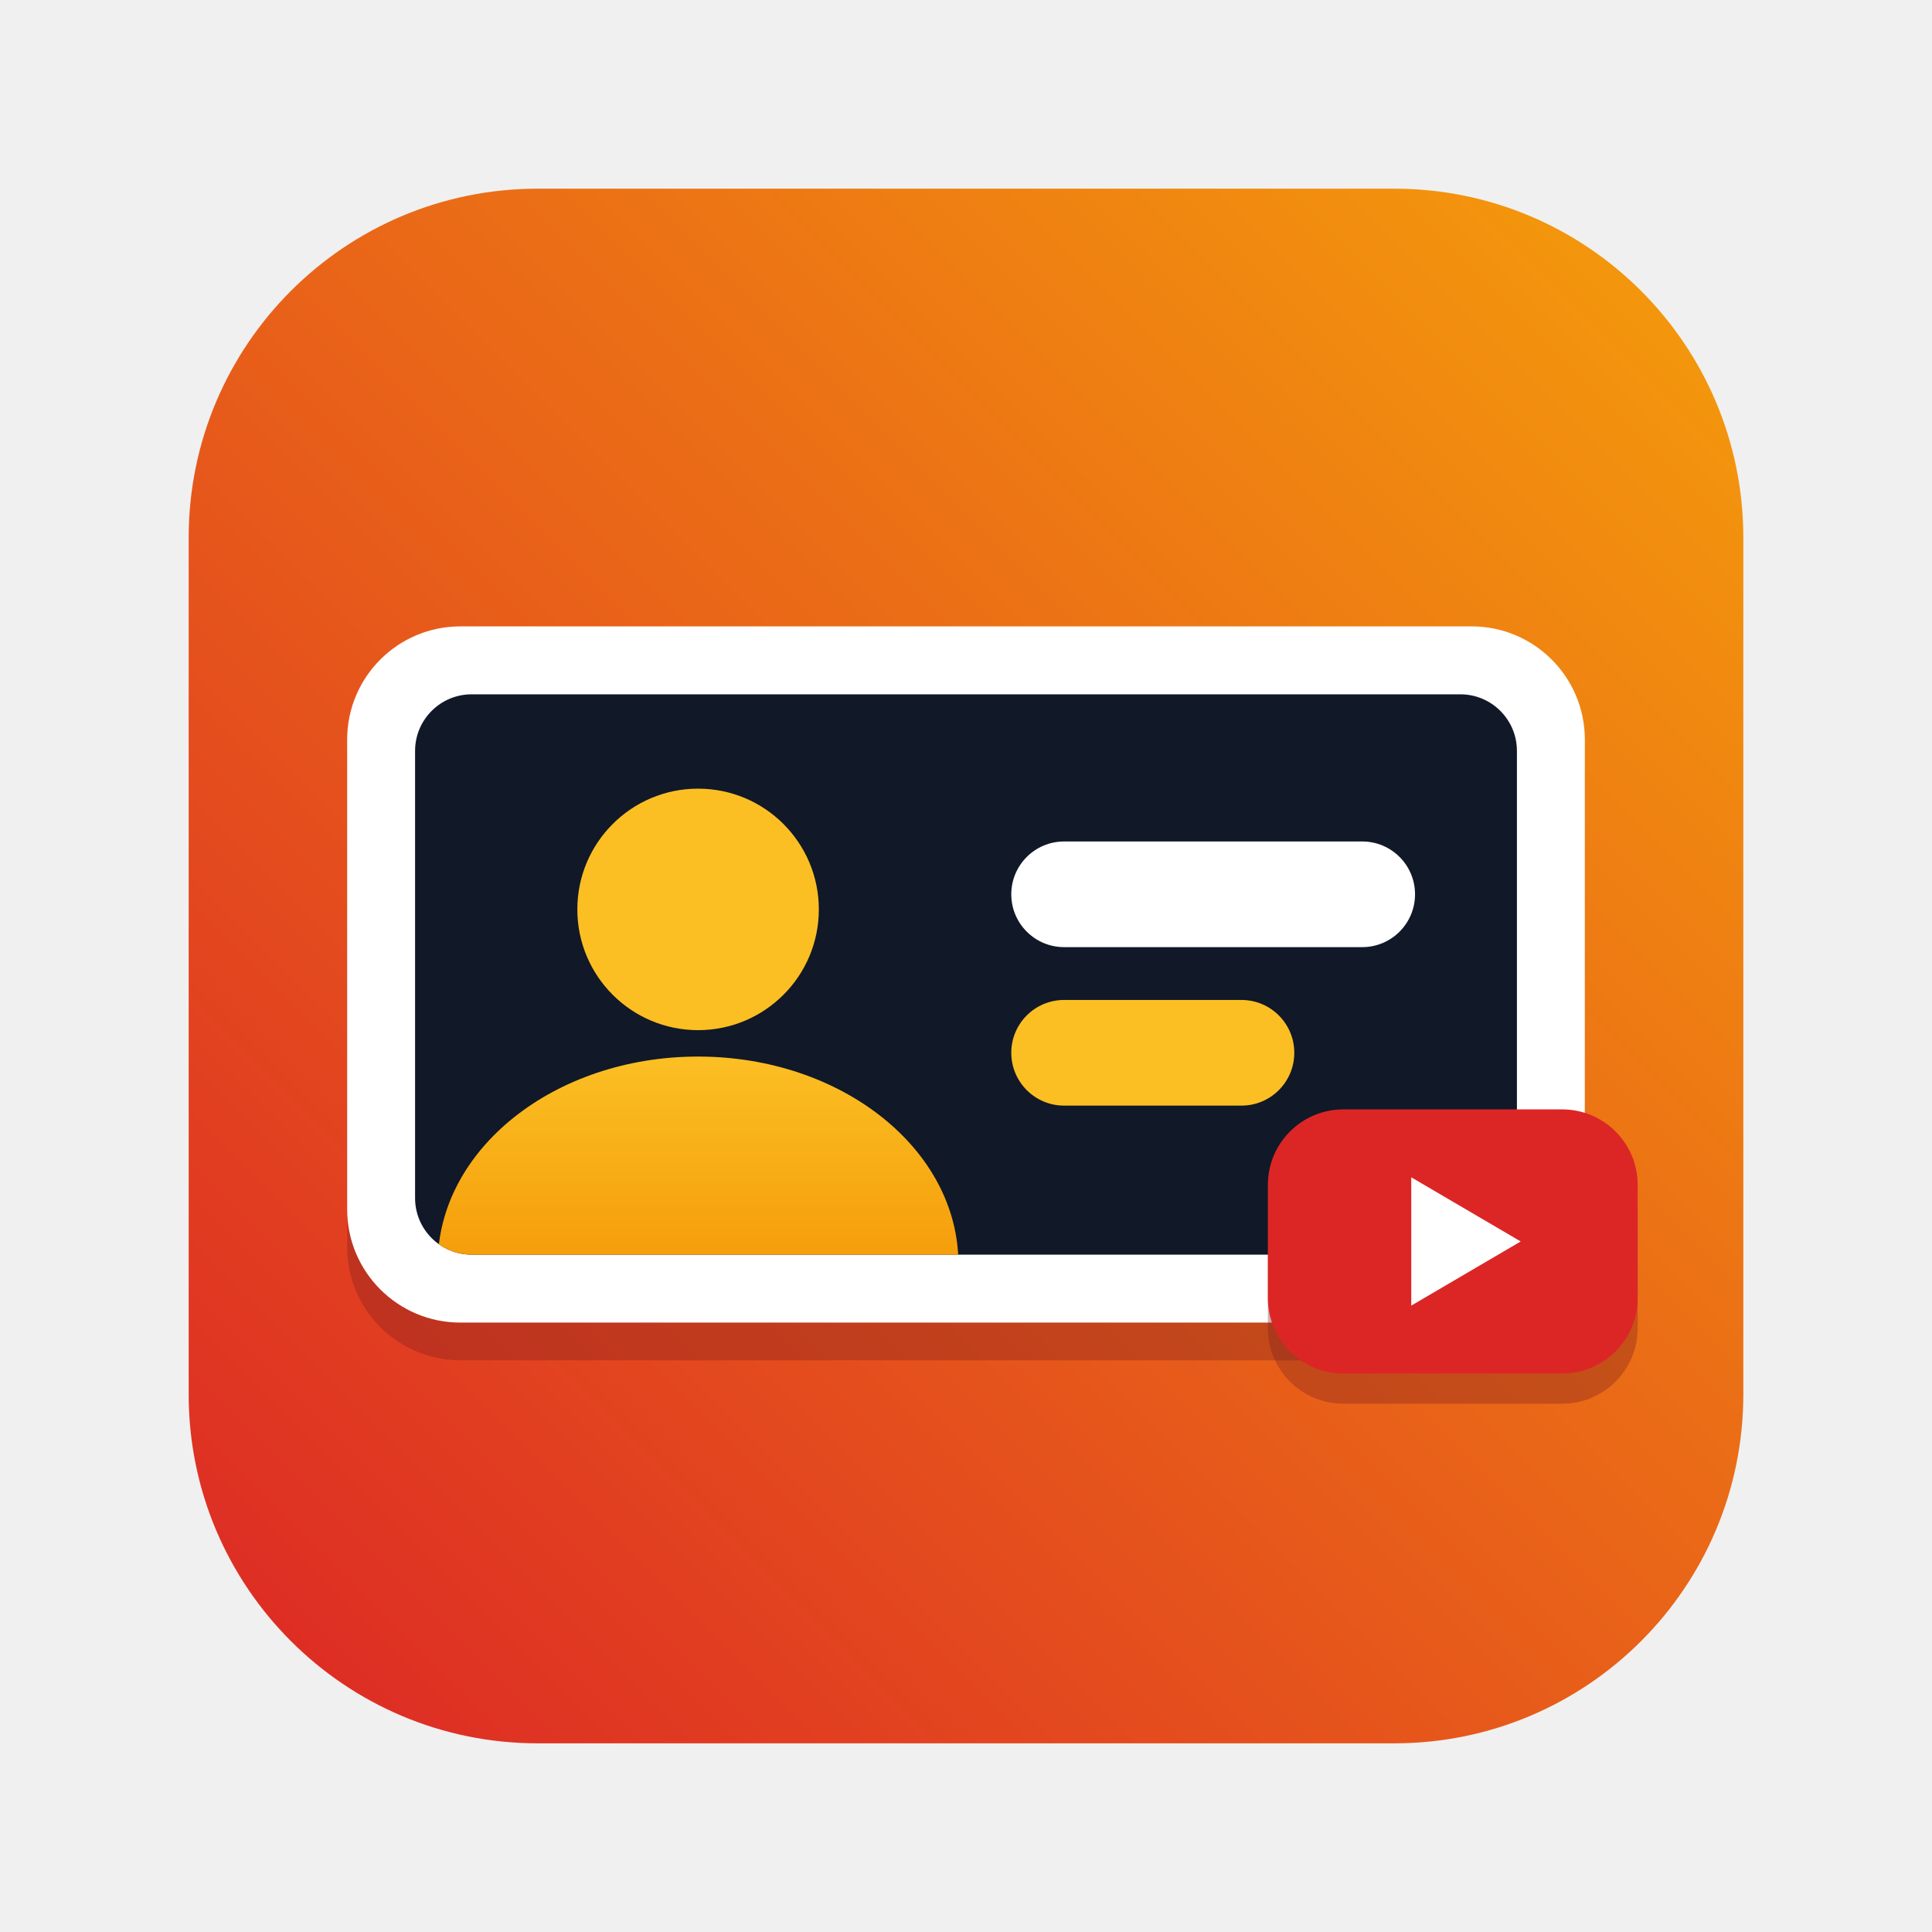
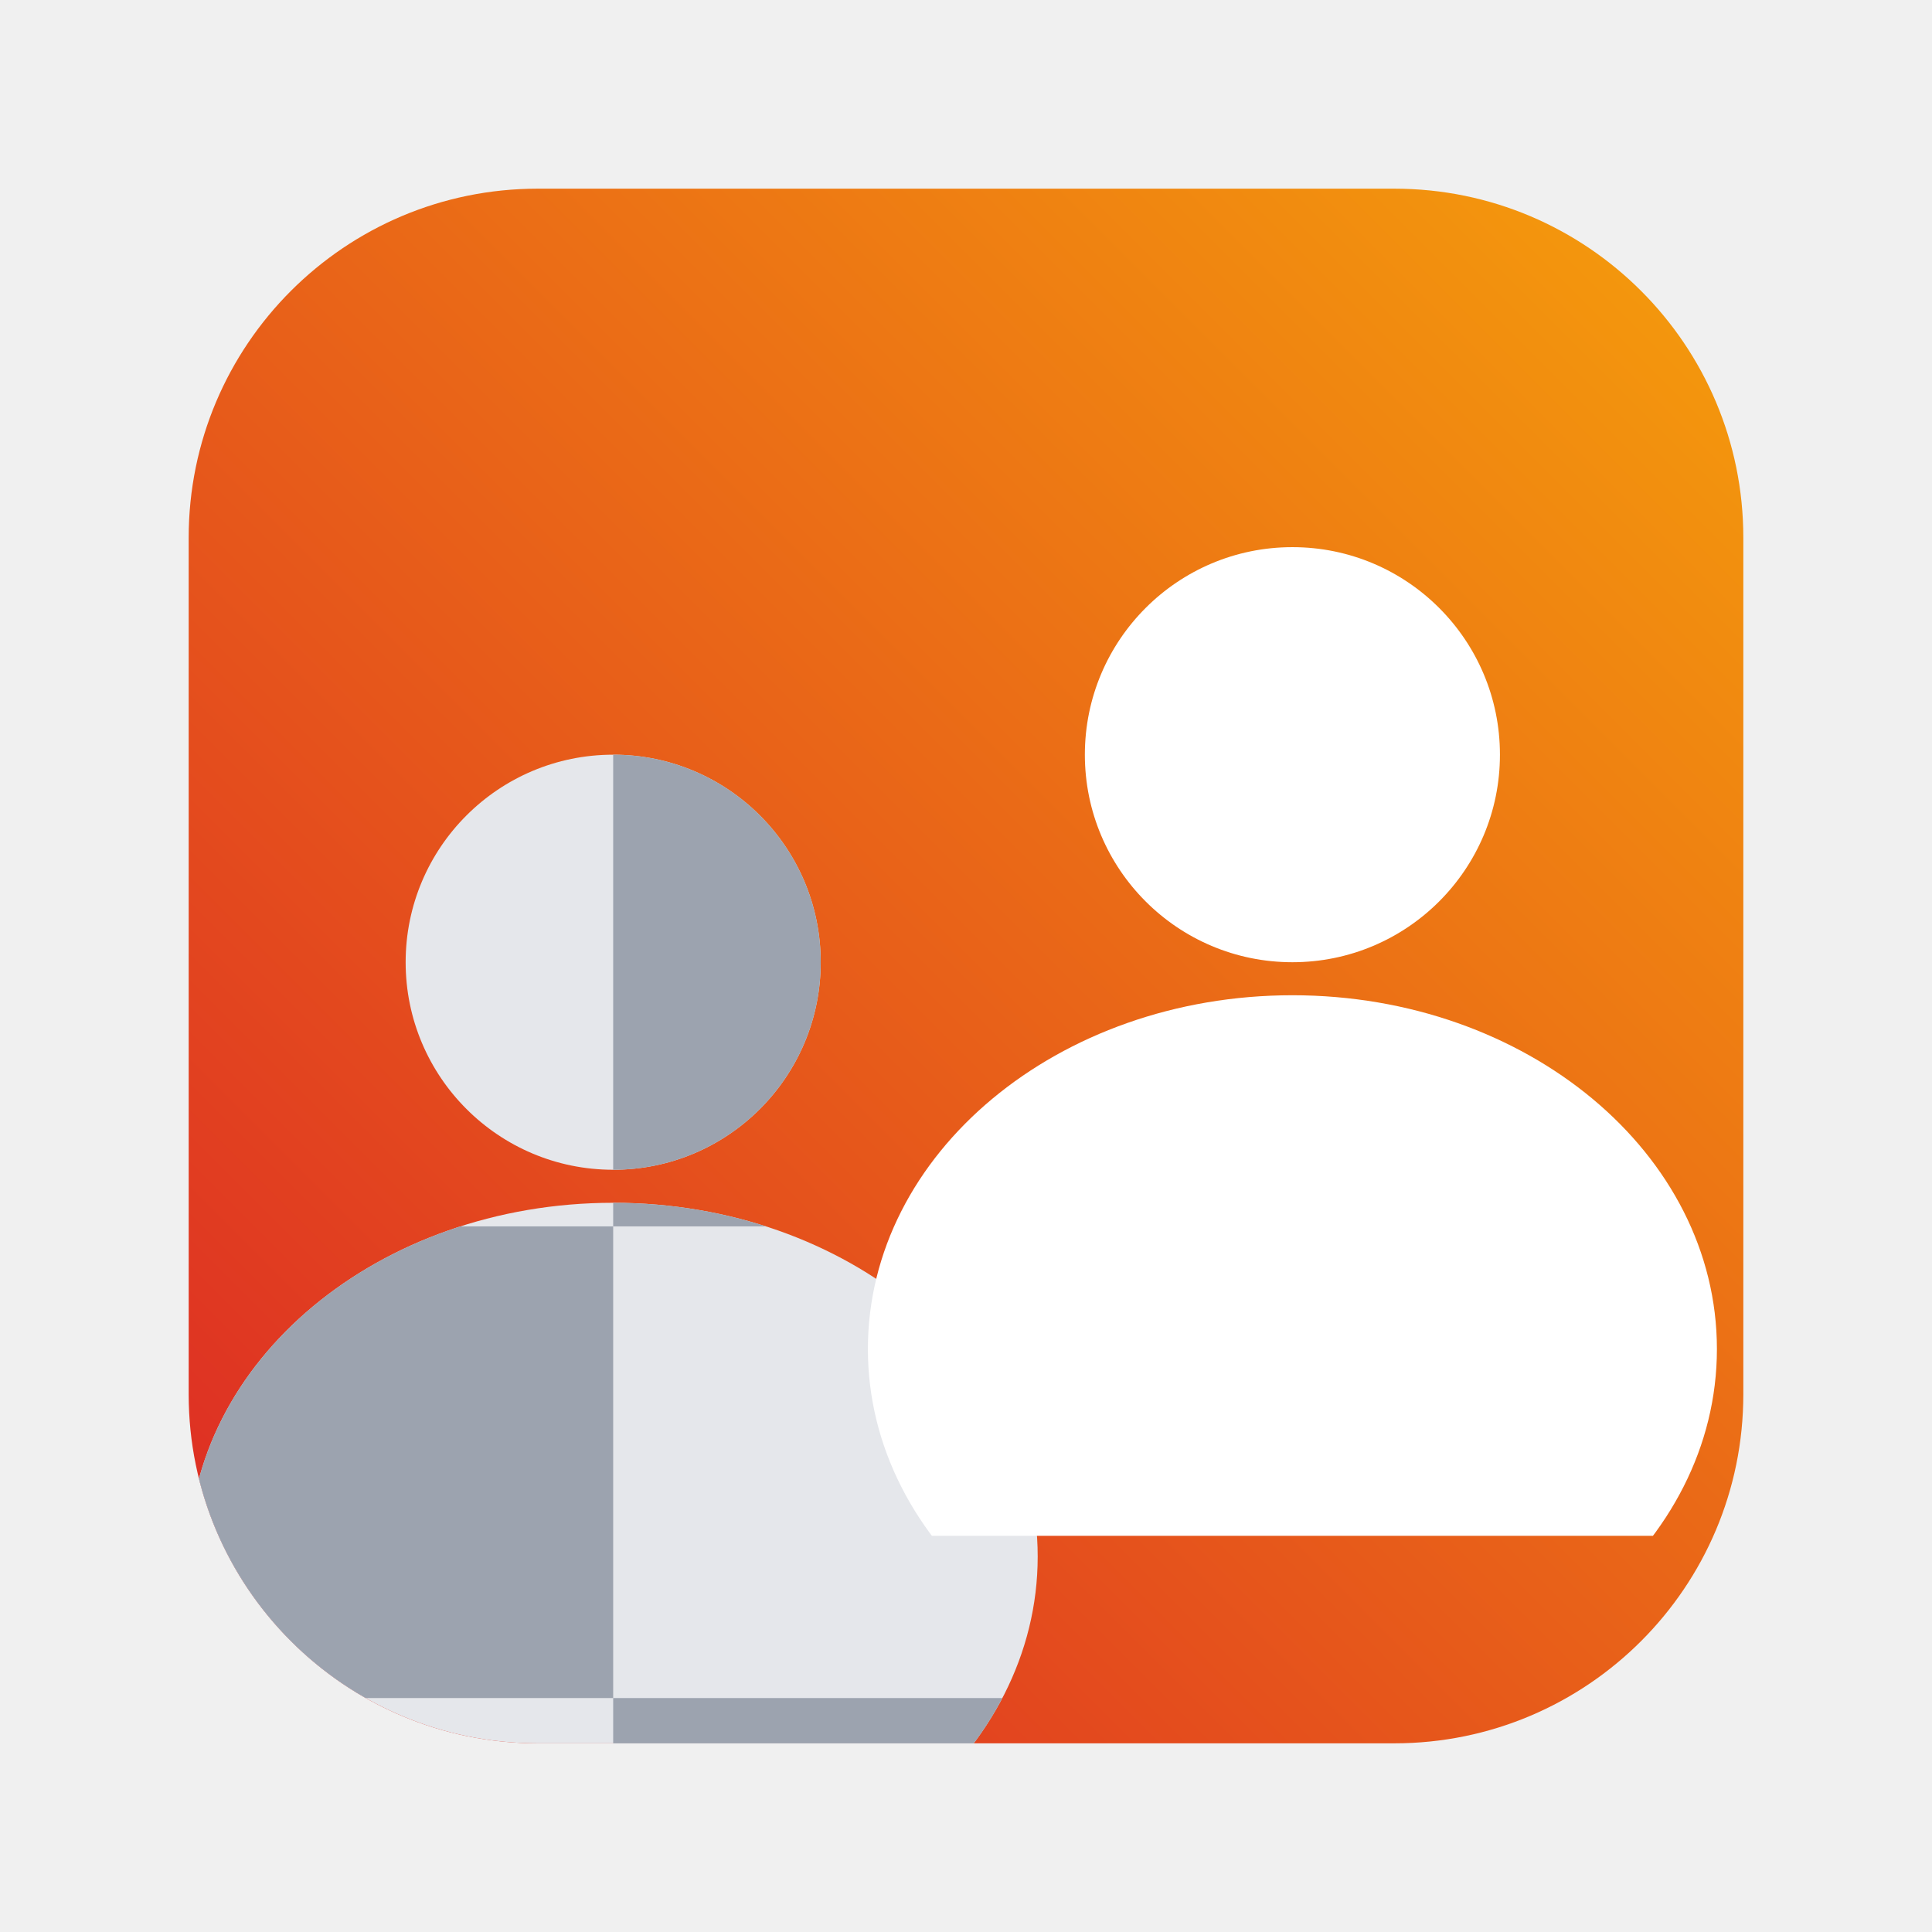
<svg xmlns="http://www.w3.org/2000/svg" viewBox="0 0 1024 1024" width="1024" height="1024">
  <defs>
    <linearGradient id="g0" gradientUnits="userSpaceOnUse" x1="100" y1="924" x2="924" y2="100">
      <stop offset="0" stop-color="#DC2626" />
      <stop offset="1" stop-color="#F59E0B" />
    </linearGradient>
-     <linearGradient id="g5" gradientUnits="userSpaceOnUse" x1="232" y1="560" x2="232" y2="665">
-       <stop offset="0" stop-color="#FBBF24" />
-       <stop offset="1" stop-color="#F59E0B" />
-     </linearGradient>
-     <clipPath id="c5">
-       <rect x="220" y="368" width="584" height="297" rx="30" />
+     <clipPath id="c1_0">
+       <ellipse cx="325" cy="510" rx="110" ry="110" />
+     </clipPath>
+     <clipPath id="c1_1">
+       <rect x="100" y="100" width="824" height="824" rx="185" />
+     </clipPath>
+     <clipPath id="c2_0">
+       <ellipse cx="325" cy="510" rx="110" ry="110" />
+     </clipPath>
+     <clipPath id="c2_1">
+       <rect x="100" y="100" width="824" height="824" rx="185" />
+     </clipPath>
+     <clipPath id="c3_0">
+       <ellipse cx="325" cy="510" rx="110" ry="110" />
+     </clipPath>
+     <clipPath id="c3_1">
+       <rect x="100" y="100" width="824" height="824" rx="185" />
+     </clipPath>
+     <clipPath id="c4_0">
+       <ellipse cx="325" cy="510" rx="110" ry="110" />
+     </clipPath>
+     <clipPath id="c4_1">
+       <rect x="100" y="100" width="824" height="824" rx="185" />
+     </clipPath>
+     <clipPath id="c5_0">
+       <ellipse cx="325" cy="825" rx="225" ry="187.5" />
+     </clipPath>
+     <clipPath id="c5_1">
+       <rect x="100" y="100" width="824" height="824" rx="185" />
+     </clipPath>
+     <clipPath id="c6_0">
+       <ellipse cx="325" cy="825" rx="225" ry="187.5" />
+     </clipPath>
+     <clipPath id="c6_1">
+       <rect x="100" y="100" width="824" height="824" rx="185" />
+     </clipPath>
+     <clipPath id="c7_0">
+       <ellipse cx="325" cy="825" rx="225" ry="187.5" />
+     </clipPath>
+     <clipPath id="c7_1">
+       <rect x="100" y="100" width="824" height="824" rx="185" />
+     </clipPath>
+     <clipPath id="c8_0">
+       <ellipse cx="325" cy="825" rx="225" ry="187.5" />
+     </clipPath>
+     <clipPath id="c8_1">
+       <rect x="100" y="100" width="824" height="824" rx="185" />
+     </clipPath>
+     <clipPath id="c9_0">
+       <rect x="100" y="100" width="824" height="824" rx="185" />
+     </clipPath>
+     <clipPath id="c10_0">
+       <rect x="0" y="0" width="1024" height="814" />
+     </clipPath>
+     <clipPath id="c10_1">
+       <rect x="100" y="100" width="824" height="824" rx="185" />
    </clipPath>
  </defs>
  <rect x="100" y="100" width="824" height="824" rx="185" fill="url(#g0)" />
-   <rect x="184" y="352" width="656" height="369" rx="60" fill="#7F1D1D" fill-opacity="0.35" />
-   <rect x="184" y="332" width="656" height="369" rx="60" fill="#FFFFFF" />
-   <rect x="220" y="368" width="584" height="297" rx="30" fill="#111827" />
-   <ellipse cx="370" cy="482" rx="64" ry="64" fill="#FBBF24" />
-   <ellipse cx="370" cy="670" rx="138" ry="110" fill="url(#g5)" clip-path="url(#c5)" />
-   <rect x="536" y="446" width="214" height="56" rx="28" fill="#FFFFFF" />
-   <rect x="536" y="530" width="150" height="56" rx="28" fill="#FBBF24" />
-   <rect x="672" y="604" width="196" height="140" rx="40" fill="#7F1D1D" fill-opacity="0.35" />
-   <rect x="672" y="588" width="196" height="140" rx="40" fill="#DC2626" />
-   <polygon points="748,624 748,692 806,658" fill="#FFFFFF" />
+   <g clip-path="url(#c1_1)">
+     <g clip-path="url(#c1_0)">
+       <rect x="75" y="400" width="500" height="524" fill="#E5E7EB" />
+     </g>
+   </g>
+   <g clip-path="url(#c2_1)">
+     <g clip-path="url(#c2_0)">
+       <rect x="75" y="650" width="250" height="250" fill="#9CA3AF" />
+     </g>
+   </g>
+   <g clip-path="url(#c3_1)">
+     <g clip-path="url(#c3_0)">
+       <rect x="325" y="400" width="250" height="250" fill="#9CA3AF" />
+     </g>
+   </g>
+   <g clip-path="url(#c4_1)">
+     <g clip-path="url(#c4_0)">
+       <rect x="325" y="900" width="250" height="250" fill="#9CA3AF" />
+     </g>
+   </g>
+   <g clip-path="url(#c5_1)">
+     <g clip-path="url(#c5_0)">
+       <rect x="75" y="400" width="500" height="524" fill="#E5E7EB" />
+     </g>
+   </g>
+   <g clip-path="url(#c6_1)">
+     <g clip-path="url(#c6_0)">
+       <rect x="75" y="650" width="250" height="250" fill="#9CA3AF" />
+     </g>
+   </g>
+   <g clip-path="url(#c7_1)">
+     <g clip-path="url(#c7_0)">
+       <rect x="325" y="400" width="250" height="250" fill="#9CA3AF" />
+     </g>
+   </g>
+   <g clip-path="url(#c8_1)">
+     <g clip-path="url(#c8_0)">
+       <rect x="325" y="900" width="250" height="250" fill="#9CA3AF" />
+     </g>
+   </g>
+   <g clip-path="url(#c9_0)">
+     <ellipse cx="685" cy="400" rx="110" ry="110" fill="#FFFFFF" />
+   </g>
+   <g clip-path="url(#c10_1)">
+     <g clip-path="url(#c10_0)">
+       <ellipse cx="685" cy="715" rx="225" ry="187.5" fill="#FFFFFF" />
+     </g>
+   </g>
</svg>
